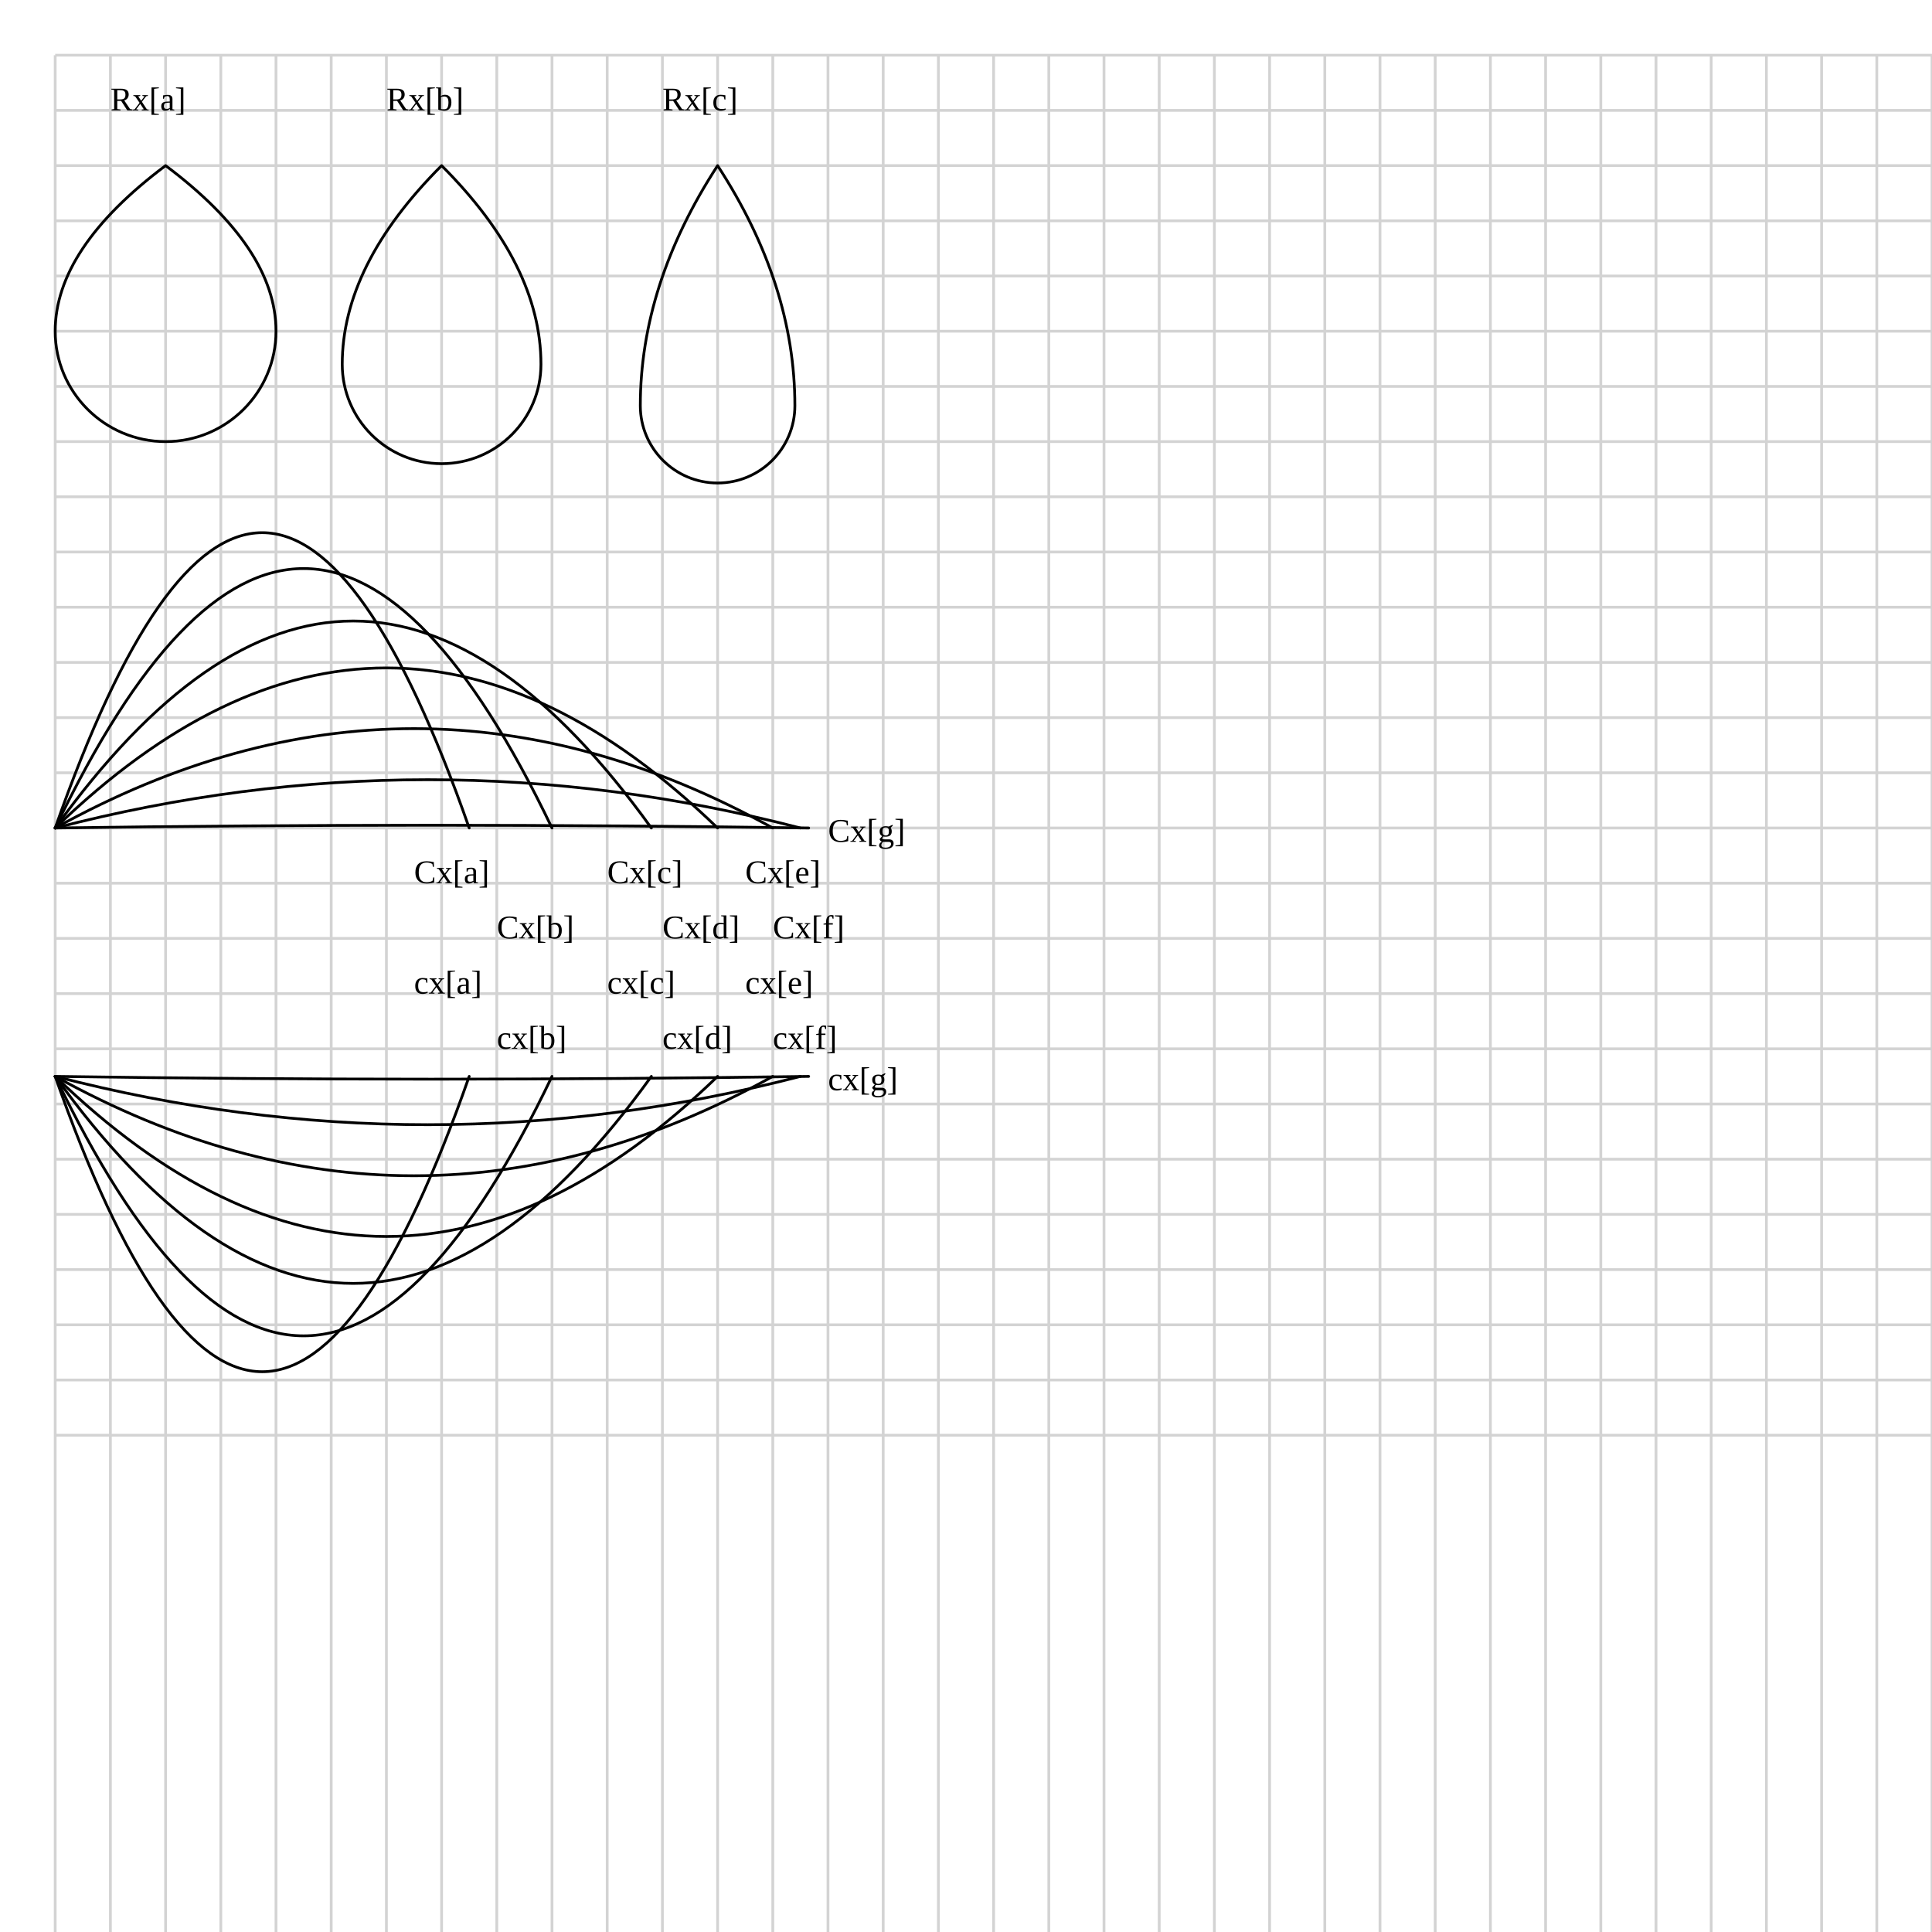
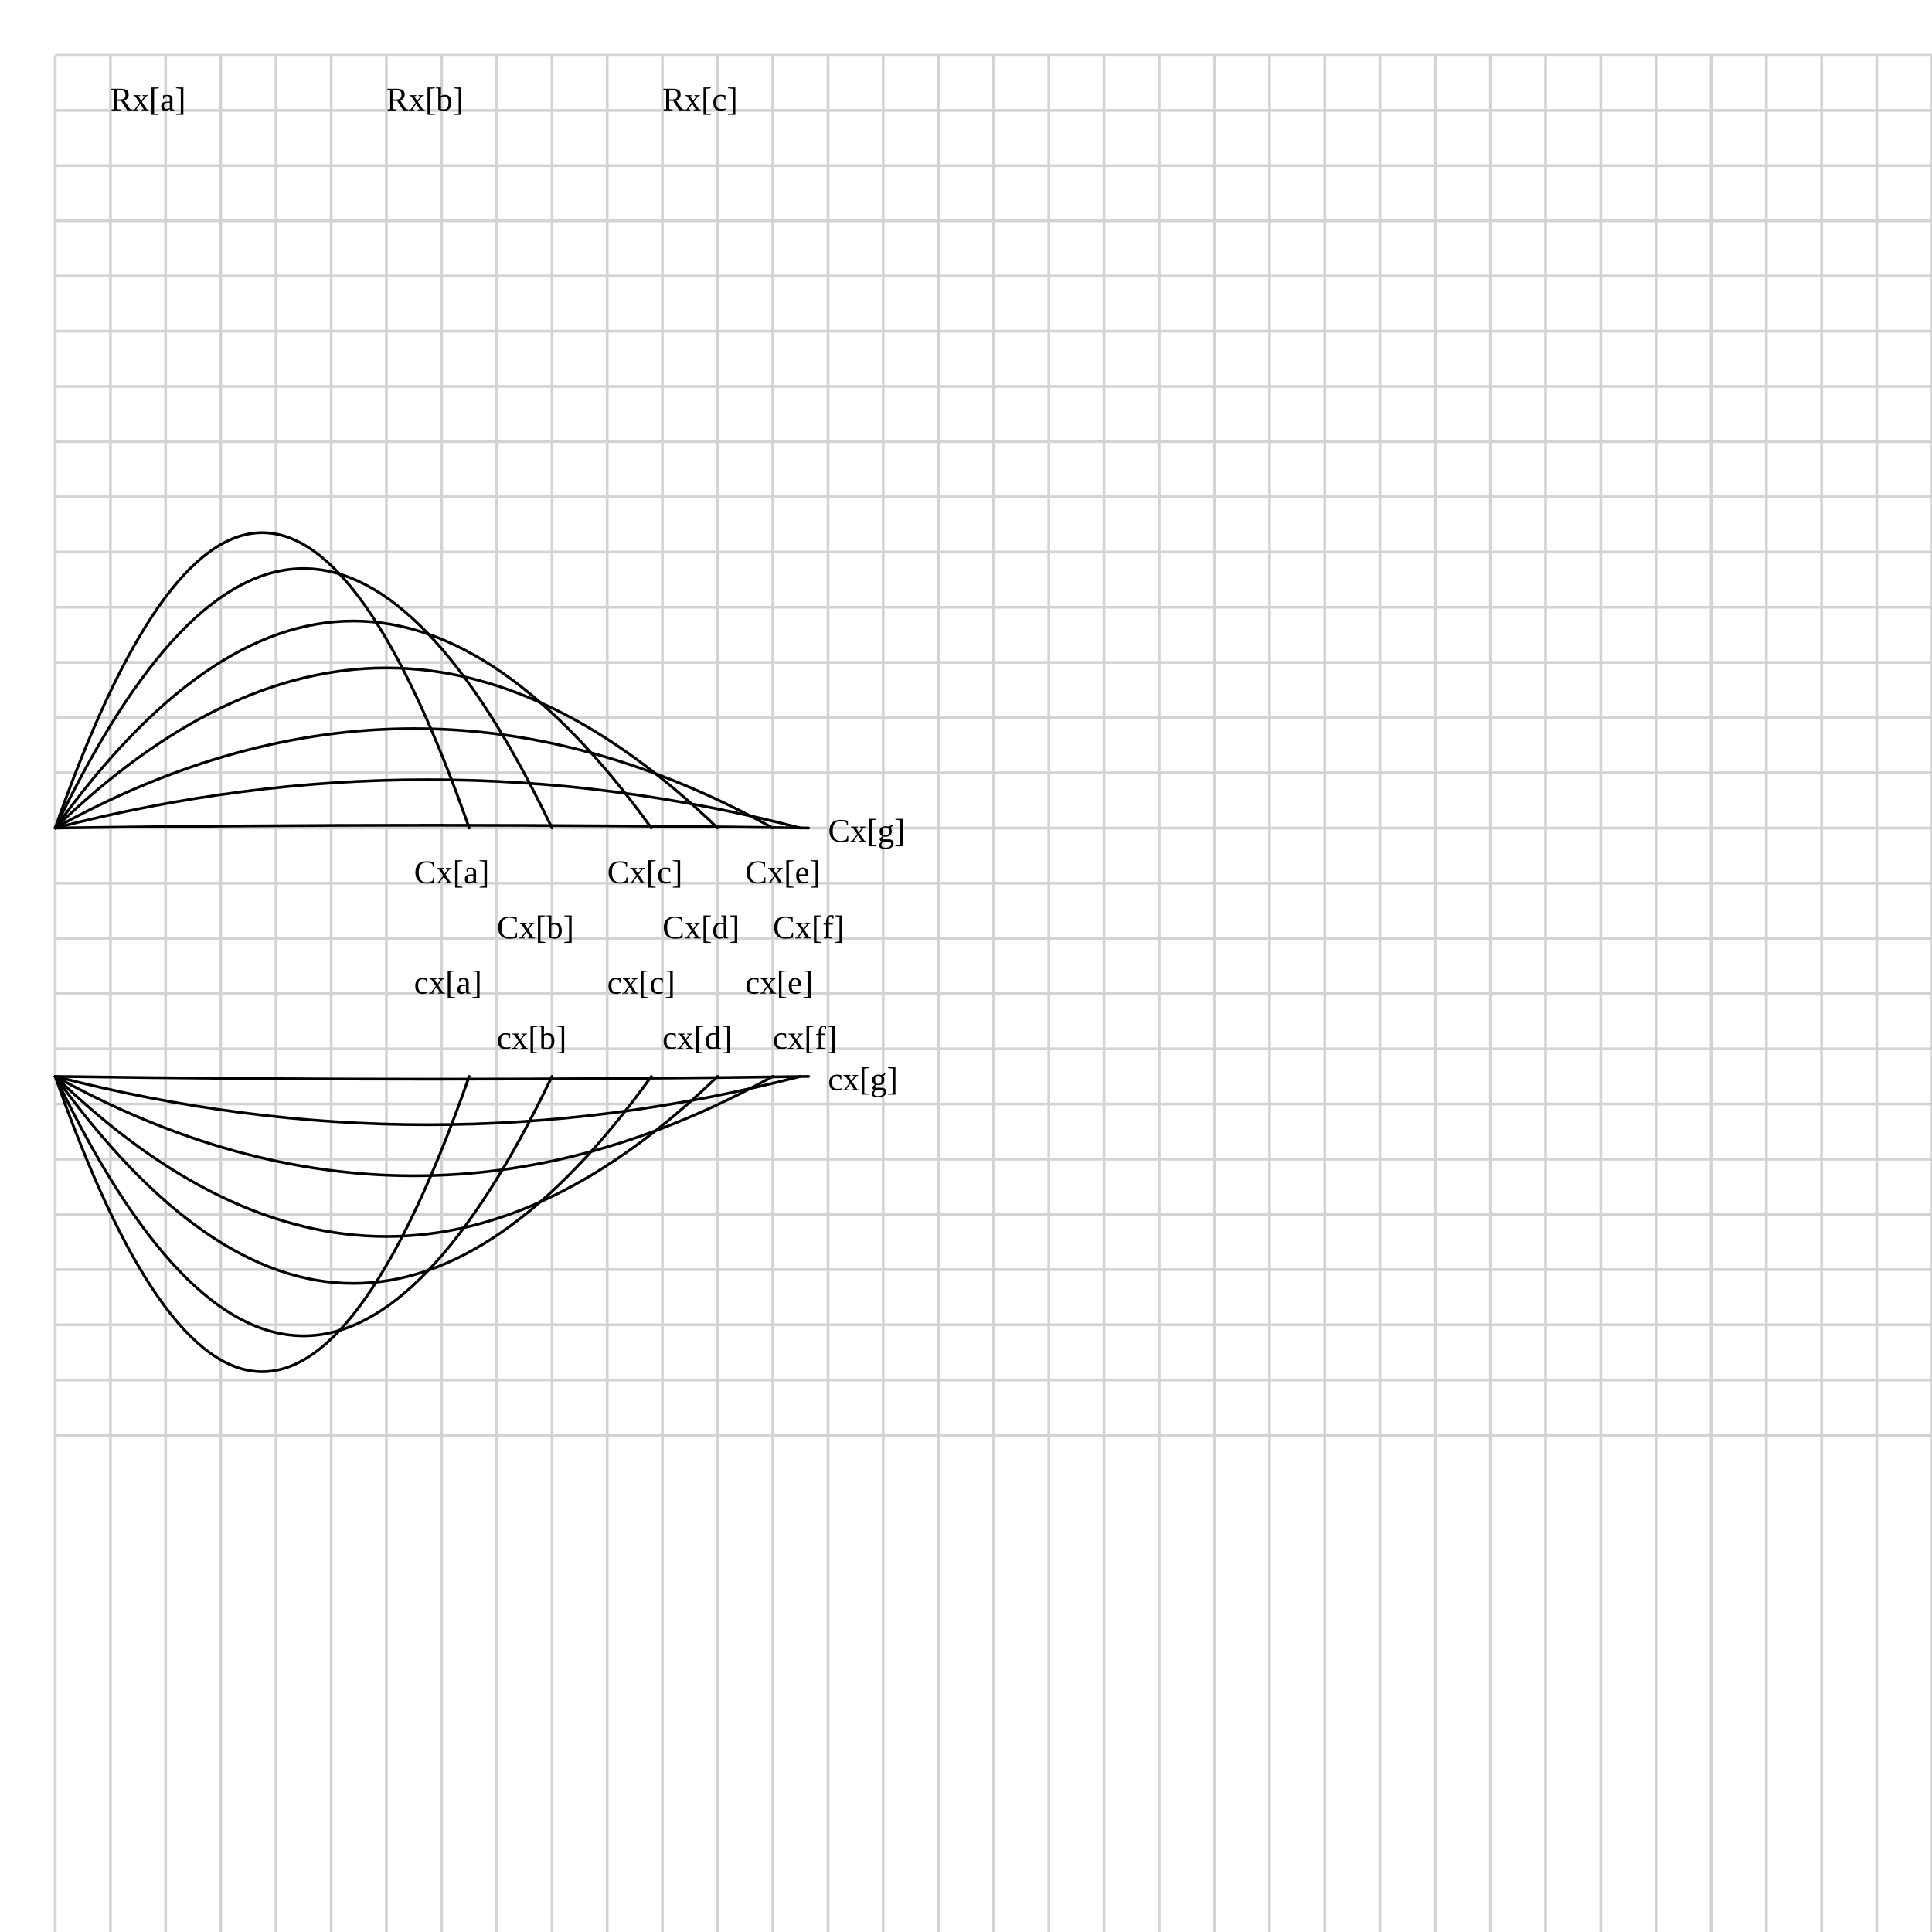
<svg xmlns="http://www.w3.org/2000/svg" xmlns:xlink="http://www.w3.org/1999/xlink" version="1.1" baseProfile="full" width="500mm" height="500mm" viewBox="-20 -20 700 700">
-   <g fill="none" stroke-linecap="round">
-     <path id="Ra" d="M 0,0   Q -40,30 -40,60    A 1,1 0, 1, 0 40,60   Q 40,30 0,0" />
-   </g>
-   <g fill="none" stroke-linecap="round">
-     <path id="Rb" d="M 0,0   Q -36,36 -36,72    A 1,1 0, 1, 0 36,72   Q 36,36 0,0" />
-   </g>
-   <g fill="none" stroke-linecap="round">
-     <path id="Rc" d="M 0,0   Q -28,43 -28,87    A 1,1 0, 1, 0 28,87   Q 28,43 0,0" />
-   </g>
  <g fill="none" stroke-linecap="round">
    <path id="Ca" d="M 0,0   Q 75,-214 150,0" />
  </g>
  <g fill="none" stroke-linecap="round">
    <path id="Cb" d="M 0,0   Q 90,-188 180,0" />
  </g>
  <g fill="none" stroke-linecap="round">
    <path id="Cc" d="M 0,0   Q 108,-150 216,0" />
  </g>
  <g fill="none" stroke-linecap="round">
    <path id="Cd" d="M 0,0   Q 120,-116 240,0" />
  </g>
  <g fill="none" stroke-linecap="round">
    <path id="Ce" d="M 0,0   Q 130,-72 260,0" />
  </g>
  <g fill="none" stroke-linecap="round">
    <path id="Cf" d="M 0,0   Q 135,-35 270,0" />
  </g>
  <g fill="none" stroke-linecap="round">
    <path id="Cg" d="M 0,0   Q 136,-2 273,0" />
  </g>
  <g fill="none" stroke-linecap="round">
    <path id="ca" d="M 0,0   Q 75,214 150,0" />
  </g>
  <g fill="none" stroke-linecap="round">
    <path id="cb" d="M 0,0   Q 90,188 180,0" />
  </g>
  <g fill="none" stroke-linecap="round">
    <path id="cc" d="M 0,0   Q 108,150 216,0" />
  </g>
  <g fill="none" stroke-linecap="round">
    <path id="cd" d="M 0,0   Q 120,116 240,0" />
  </g>
  <g fill="none" stroke-linecap="round">
    <path id="ce" d="M 0,0   Q 130,72 260,0" />
  </g>
  <g fill="none" stroke-linecap="round">
    <path id="cf" d="M 0,0   Q 135,35 270,0" />
  </g>
  <g fill="none" stroke-linecap="round">
    <path id="cg" d="M 0,0   Q 136,2 273,0" />
  </g>
  <g fill="none" stroke-linecap="round">
    <path id="picot" d="M 0,0   Q -6,10 -6,16     A 6,6 0, 1, 0 6,16     Q 6,10 0,0" />
  </g>
  <line y1="0" x1="0" y2="0" x2="2000" stroke="lightgrey" stroke-width="1px" />
  <line y1="20" x1="0" y2="20" x2="2000" stroke="lightgrey" stroke-width="1px" />
  <line y1="40" x1="0" y2="40" x2="2000" stroke="lightgrey" stroke-width="1px" />
  <line y1="60" x1="0" y2="60" x2="2000" stroke="lightgrey" stroke-width="1px" />
  <line y1="80" x1="0" y2="80" x2="2000" stroke="lightgrey" stroke-width="1px" />
  <line y1="100" x1="0" y2="100" x2="2000" stroke="lightgrey" stroke-width="1px" />
  <line y1="120" x1="0" y2="120" x2="2000" stroke="lightgrey" stroke-width="1px" />
  <line y1="140" x1="0" y2="140" x2="2000" stroke="lightgrey" stroke-width="1px" />
  <line y1="160" x1="0" y2="160" x2="2000" stroke="lightgrey" stroke-width="1px" />
  <line y1="180" x1="0" y2="180" x2="2000" stroke="lightgrey" stroke-width="1px" />
  <line y1="200" x1="0" y2="200" x2="2000" stroke="lightgrey" stroke-width="1px" />
  <line y1="220" x1="0" y2="220" x2="2000" stroke="lightgrey" stroke-width="1px" />
  <line y1="240" x1="0" y2="240" x2="2000" stroke="lightgrey" stroke-width="1px" />
  <line y1="260" x1="0" y2="260" x2="2000" stroke="lightgrey" stroke-width="1px" />
  <line y1="280" x1="0" y2="280" x2="2000" stroke="lightgrey" stroke-width="1px" />
  <line y1="300" x1="0" y2="300" x2="2000" stroke="lightgrey" stroke-width="1px" />
  <line y1="320" x1="0" y2="320" x2="2000" stroke="lightgrey" stroke-width="1px" />
  <line y1="340" x1="0" y2="340" x2="2000" stroke="lightgrey" stroke-width="1px" />
  <line y1="360" x1="0" y2="360" x2="2000" stroke="lightgrey" stroke-width="1px" />
  <line y1="380" x1="0" y2="380" x2="2000" stroke="lightgrey" stroke-width="1px" />
  <line y1="400" x1="0" y2="400" x2="2000" stroke="lightgrey" stroke-width="1px" />
  <line y1="420" x1="0" y2="420" x2="2000" stroke="lightgrey" stroke-width="1px" />
  <line y1="440" x1="0" y2="440" x2="2000" stroke="lightgrey" stroke-width="1px" />
  <line y1="460" x1="0" y2="460" x2="2000" stroke="lightgrey" stroke-width="1px" />
  <line y1="480" x1="0" y2="480" x2="2000" stroke="lightgrey" stroke-width="1px" />
  <line y1="500" x1="0" y2="500" x2="2000" stroke="lightgrey" stroke-width="1px" />
  <line x1="0" y1="0" x2="0" y2="2000" stroke="lightgrey" stroke-width="1px" />
  <line x1="20" y1="0" x2="20" y2="2000" stroke="lightgrey" stroke-width="1px" />
  <line x1="40" y1="0" x2="40" y2="2000" stroke="lightgrey" stroke-width="1px" />
  <line x1="60" y1="0" x2="60" y2="2000" stroke="lightgrey" stroke-width="1px" />
  <line x1="80" y1="0" x2="80" y2="2000" stroke="lightgrey" stroke-width="1px" />
  <line x1="100" y1="0" x2="100" y2="2000" stroke="lightgrey" stroke-width="1px" />
  <line x1="120" y1="0" x2="120" y2="2000" stroke="lightgrey" stroke-width="1px" />
  <line x1="140" y1="0" x2="140" y2="2000" stroke="lightgrey" stroke-width="1px" />
  <line x1="160" y1="0" x2="160" y2="2000" stroke="lightgrey" stroke-width="1px" />
  <line x1="180" y1="0" x2="180" y2="2000" stroke="lightgrey" stroke-width="1px" />
  <line x1="200" y1="0" x2="200" y2="2000" stroke="lightgrey" stroke-width="1px" />
  <line x1="220" y1="0" x2="220" y2="2000" stroke="lightgrey" stroke-width="1px" />
  <line x1="240" y1="0" x2="240" y2="2000" stroke="lightgrey" stroke-width="1px" />
  <line x1="260" y1="0" x2="260" y2="2000" stroke="lightgrey" stroke-width="1px" />
  <line x1="280" y1="0" x2="280" y2="2000" stroke="lightgrey" stroke-width="1px" />
  <line x1="300" y1="0" x2="300" y2="2000" stroke="lightgrey" stroke-width="1px" />
  <line x1="320" y1="0" x2="320" y2="2000" stroke="lightgrey" stroke-width="1px" />
  <line x1="340" y1="0" x2="340" y2="2000" stroke="lightgrey" stroke-width="1px" />
  <line x1="360" y1="0" x2="360" y2="2000" stroke="lightgrey" stroke-width="1px" />
  <line x1="380" y1="0" x2="380" y2="2000" stroke="lightgrey" stroke-width="1px" />
  <line x1="400" y1="0" x2="400" y2="2000" stroke="lightgrey" stroke-width="1px" />
  <line x1="420" y1="0" x2="420" y2="2000" stroke="lightgrey" stroke-width="1px" />
  <line x1="440" y1="0" x2="440" y2="2000" stroke="lightgrey" stroke-width="1px" />
  <line x1="460" y1="0" x2="460" y2="2000" stroke="lightgrey" stroke-width="1px" />
  <line x1="480" y1="0" x2="480" y2="2000" stroke="lightgrey" stroke-width="1px" />
  <line x1="500" y1="0" x2="500" y2="2000" stroke="lightgrey" stroke-width="1px" />
  <line x1="520" y1="0" x2="520" y2="2000" stroke="lightgrey" stroke-width="1px" />
  <line x1="540" y1="0" x2="540" y2="2000" stroke="lightgrey" stroke-width="1px" />
  <line x1="560" y1="0" x2="560" y2="2000" stroke="lightgrey" stroke-width="1px" />
  <line x1="580" y1="0" x2="580" y2="2000" stroke="lightgrey" stroke-width="1px" />
  <line x1="600" y1="0" x2="600" y2="2000" stroke="lightgrey" stroke-width="1px" />
  <line x1="620" y1="0" x2="620" y2="2000" stroke="lightgrey" stroke-width="1px" />
  <line x1="640" y1="0" x2="640" y2="2000" stroke="lightgrey" stroke-width="1px" />
  <line x1="660" y1="0" x2="660" y2="2000" stroke="lightgrey" stroke-width="1px" />
  <line x1="680" y1="0" x2="680" y2="2000" stroke="lightgrey" stroke-width="1px" />
  <line x1="700" y1="0" x2="700" y2="2000" stroke="lightgrey" stroke-width="1px" />
  <line x1="720" y1="0" x2="720" y2="2000" stroke="lightgrey" stroke-width="1px" />
  <line x1="740" y1="0" x2="740" y2="2000" stroke="lightgrey" stroke-width="1px" />
  <line x1="760" y1="0" x2="760" y2="2000" stroke="lightgrey" stroke-width="1px" />
  <line x1="780" y1="0" x2="780" y2="2000" stroke="lightgrey" stroke-width="1px" />
  <line x1="800" y1="0" x2="800" y2="2000" stroke="lightgrey" stroke-width="1px" />
  <g stroke="black" fill="none" stroke-width="1" stroke-linecap="round">
    <use transform="translate(40 40)" xlink:href="#Ra" />
  </g>
  <text x="20" y="20">Rx[a]</text>
  <g stroke="black" fill="none" stroke-width="1" stroke-linecap="round">
    <use transform="translate(140 40)" xlink:href="#Rb" />
  </g>
  <text x="120" y="20">Rx[b]</text>
  <g stroke="black" fill="none" stroke-width="1" stroke-linecap="round">
    <use transform="translate(240 40)" xlink:href="#Rc" />
  </g>
  <text x="220" y="20">Rx[c]</text>
  <g stroke="black" fill="none" stroke-width="1" stroke-linecap="round">
    <use transform="translate(0 280)" xlink:href="#Ca" />
  </g>
  <text x="130" y="300">Cx[a]</text>
  <g stroke="black" fill="none" stroke-width="1" stroke-linecap="round">
    <use transform="translate(0 280)" xlink:href="#Cb" />
  </g>
  <text x="160" y="320">Cx[b]</text>
  <g stroke="black" fill="none" stroke-width="1" stroke-linecap="round">
    <use transform="translate(0 280)" xlink:href="#Cc" />
  </g>
  <text x="200" y="300">Cx[c]</text>
  <g stroke="black" fill="none" stroke-width="1" stroke-linecap="round">
    <use transform="translate(0 280)" xlink:href="#Cd" />
  </g>
  <text x="220" y="320">Cx[d]</text>
  <g stroke="black" fill="none" stroke-width="1" stroke-linecap="round">
    <use transform="translate(0 280)" xlink:href="#Ce" />
  </g>
  <text x="250" y="300">Cx[e]</text>
  <g stroke="black" fill="none" stroke-width="1" stroke-linecap="round">
    <use transform="translate(0 280)" xlink:href="#Cf" />
  </g>
  <text x="260" y="320">Cx[f]</text>
  <g stroke="black" fill="none" stroke-width="1" stroke-linecap="round">
    <use transform="translate(0 280)" xlink:href="#Cg" />
  </g>
  <text x="280" y="285">Cx[g]</text>
  <g stroke="black" fill="none" stroke-width="1" stroke-linecap="round">
    <use transform="translate(0 370)" xlink:href="#ca" />
  </g>
  <text x="130" y="340">cx[a]</text>
  <g stroke="black" fill="none" stroke-width="1" stroke-linecap="round">
    <use transform="translate(0 370)" xlink:href="#cb" />
  </g>
  <text x="160" y="360">cx[b]</text>
  <g stroke="black" fill="none" stroke-width="1" stroke-linecap="round">
    <use transform="translate(0 370)" xlink:href="#cc" />
  </g>
  <text x="200" y="340">cx[c]</text>
  <g stroke="black" fill="none" stroke-width="1" stroke-linecap="round">
    <use transform="translate(0 370)" xlink:href="#cd" />
  </g>
  <text x="220" y="360">cx[d]</text>
  <g stroke="black" fill="none" stroke-width="1" stroke-linecap="round">
    <use transform="translate(0 370)" xlink:href="#ce" />
  </g>
  <text x="250" y="340">cx[e]</text>
  <g stroke="black" fill="none" stroke-width="1" stroke-linecap="round">
    <use transform="translate(0 370)" xlink:href="#cf" />
  </g>
  <text x="260" y="360">cx[f]</text>
  <g stroke="black" fill="none" stroke-width="1" stroke-linecap="round">
    <use transform="translate(0 370)" xlink:href="#cg" />
  </g>
  <text x="280" y="375">cx[g]</text>
</svg>
